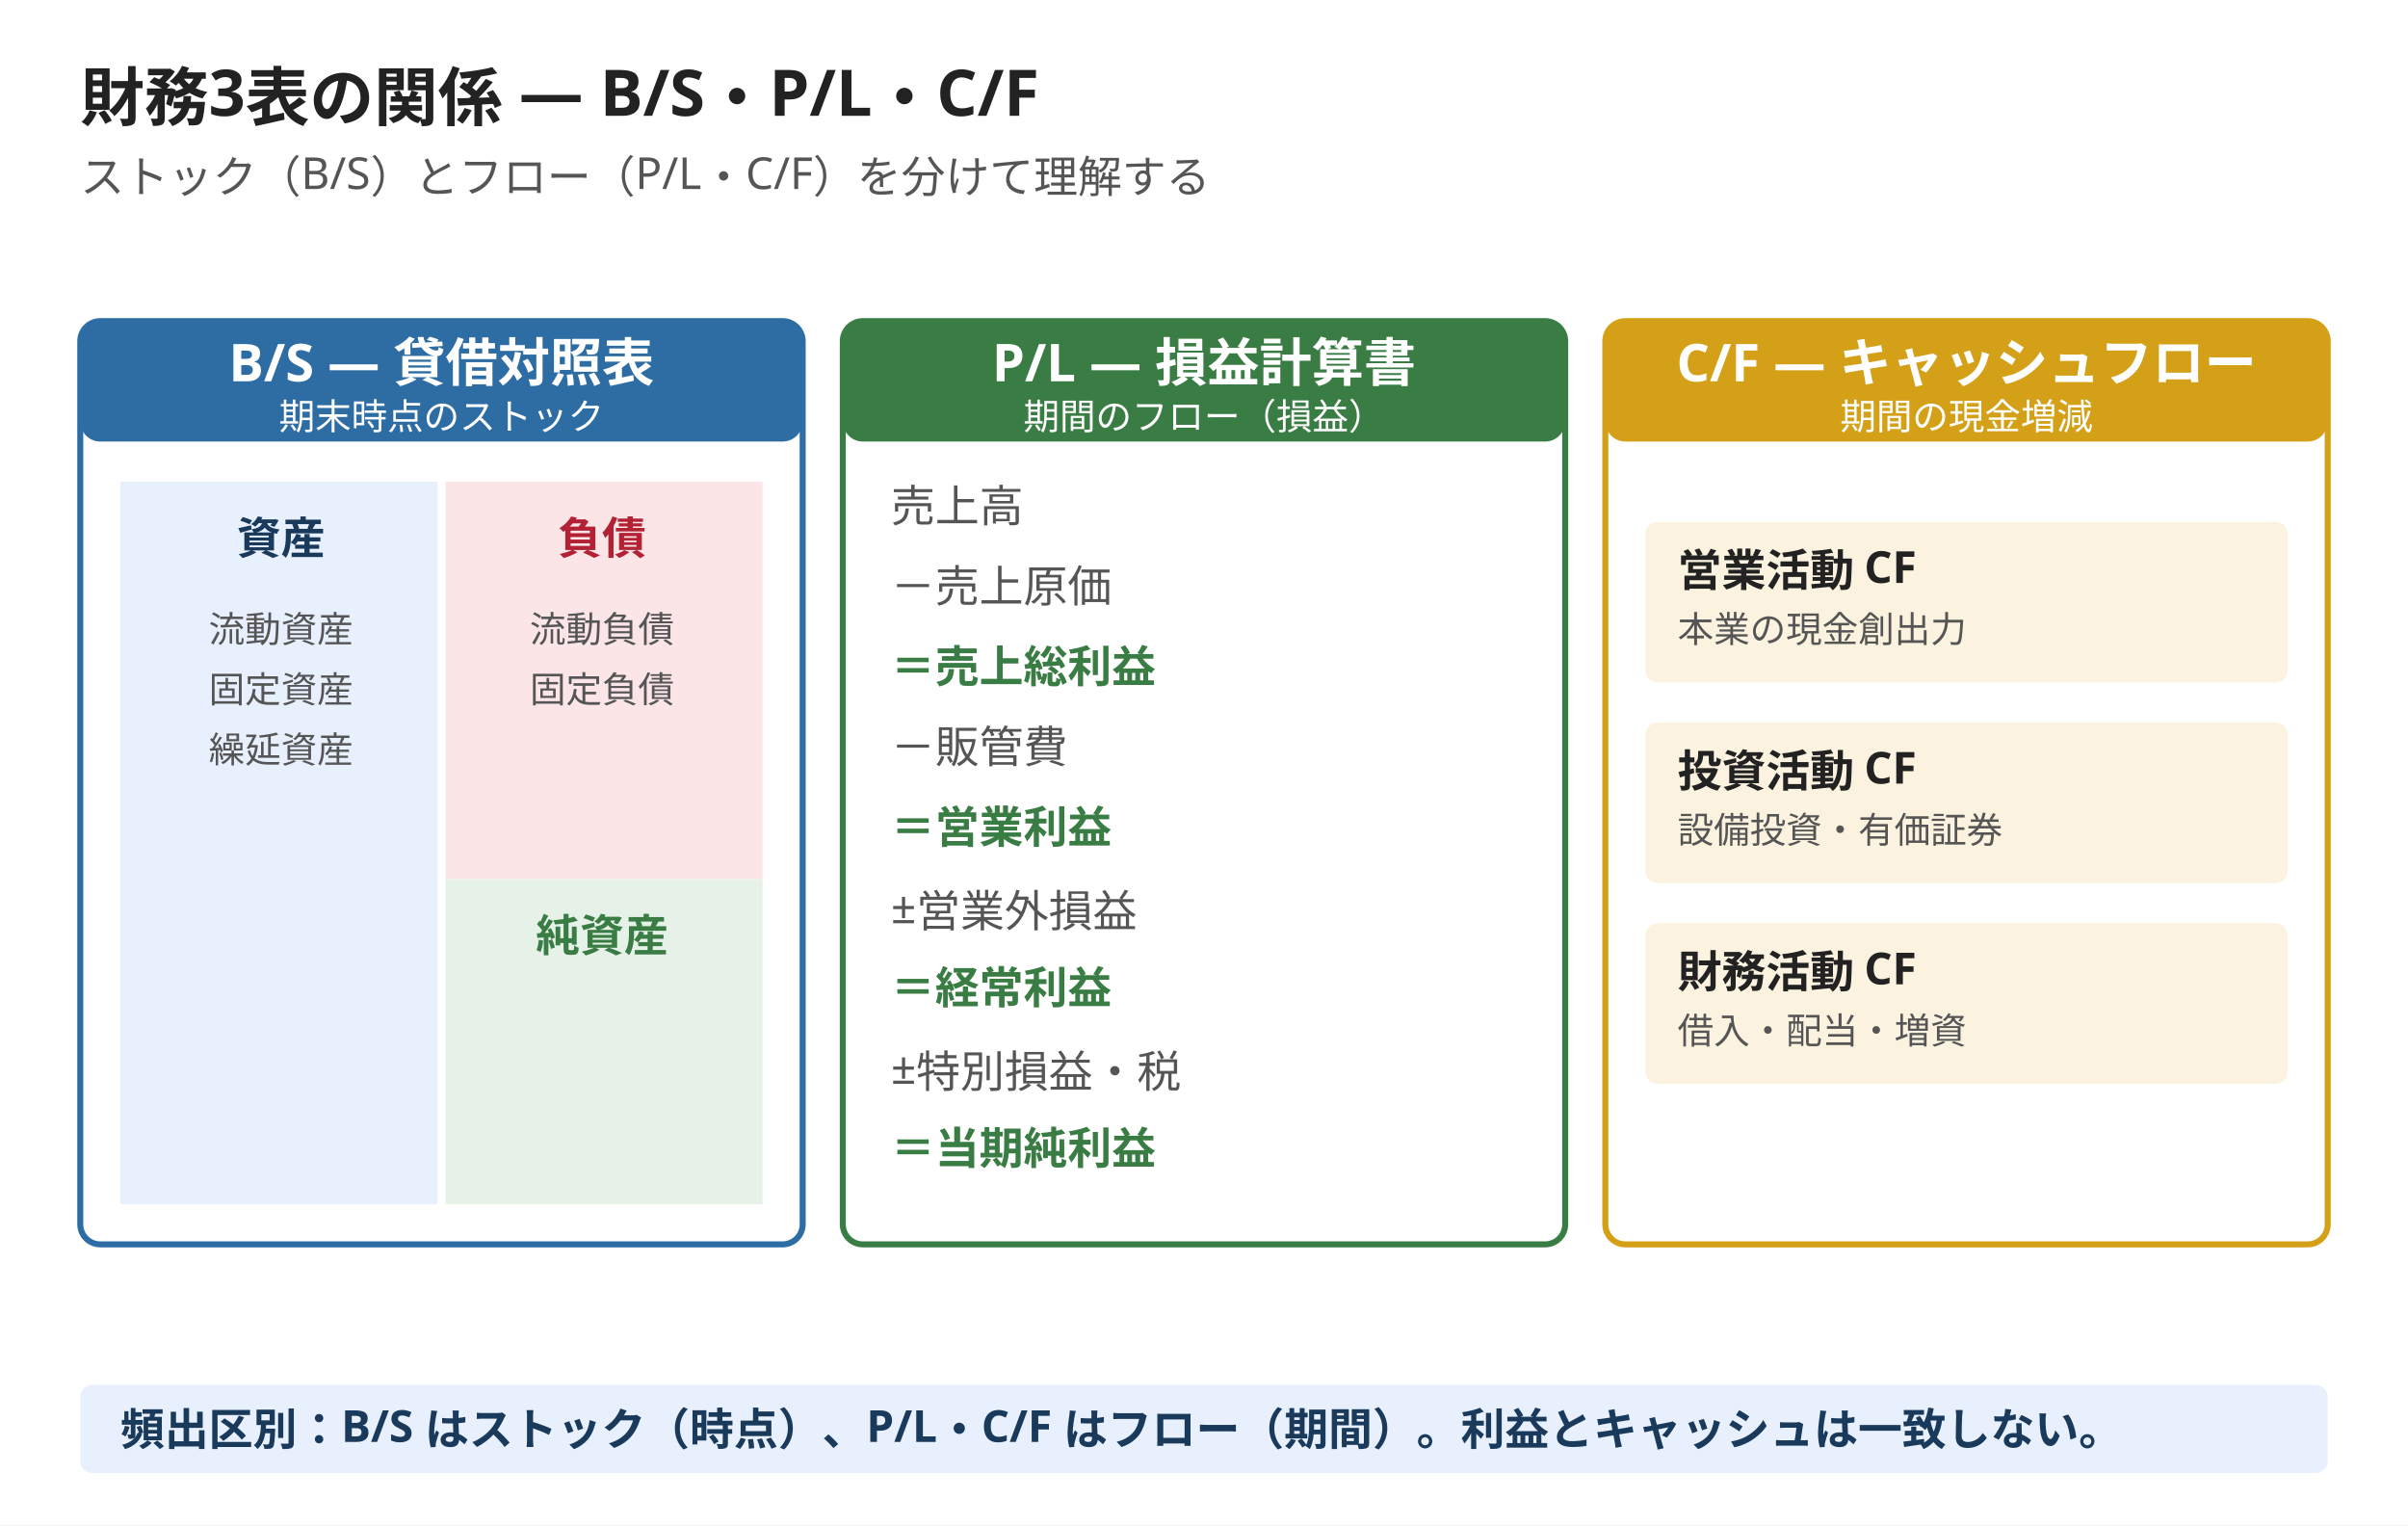
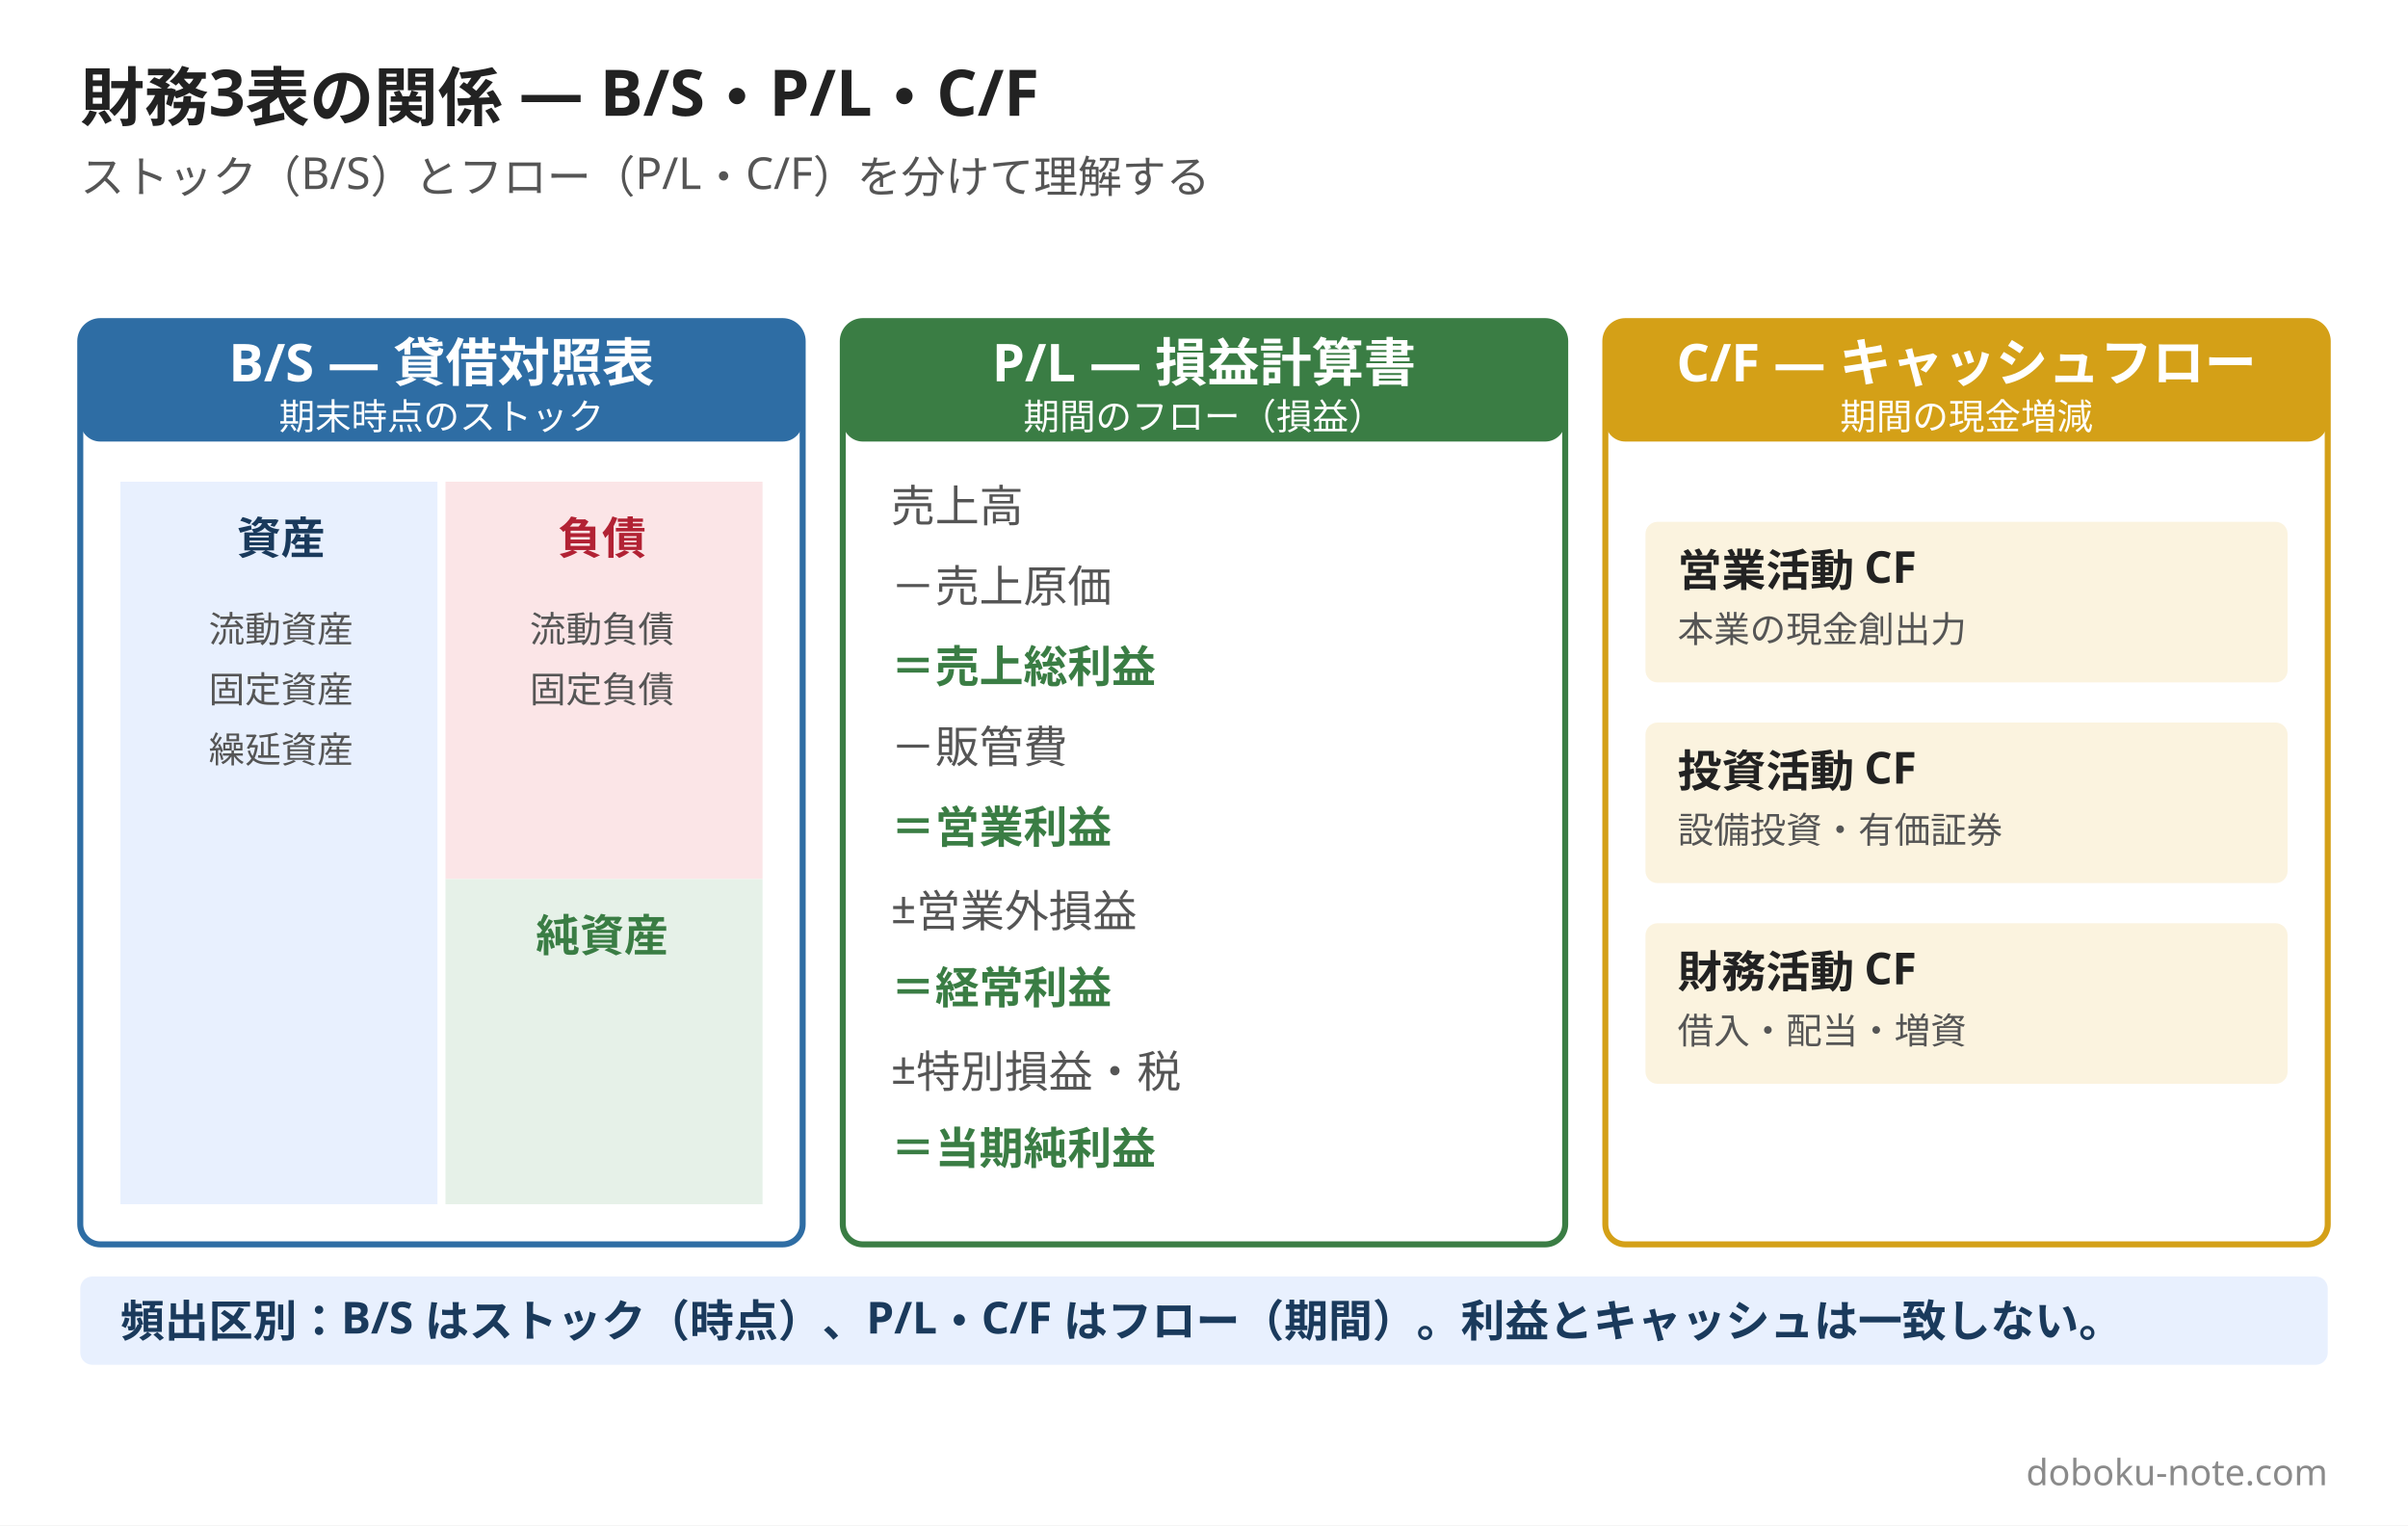
<svg xmlns="http://www.w3.org/2000/svg" width="1200" height="760" viewBox="0 0 1200 760">
  <rect width="1200" height="760" fill="#ffffff" />
  <text x="40" y="60" font-family="Hiragino Sans, Hiragino Kaku Gothic ProN, Yu Gothic, Noto Sans JP, sans-serif" font-size="32" font-weight="800" fill="#222222">財務3表の関係 — B/S・P/L・C/F</text>
  <text x="40" y="96" font-family="Hiragino Sans, Hiragino Kaku Gothic ProN, Yu Gothic, Noto Sans JP, sans-serif" font-size="22" fill="#555555">ストック（B/S）とフロー（P/L・C/F）を分けて理解する</text>
  <rect x="40" y="160" width="360" height="460" rx="10" fill="#ffffff" stroke="#2e6da4" stroke-width="3" />
  <rect x="40" y="160" width="360" height="60" rx="10" fill="#2e6da4" />
  <text x="220" y="190" font-family="Hiragino Sans, Hiragino Kaku Gothic ProN, Yu Gothic, Noto Sans JP, sans-serif" font-size="26" font-weight="800" fill="#ffffff" text-anchor="middle">B/S — 貸借対照表</text>
  <text x="220" y="214" font-family="Hiragino Sans, Hiragino Kaku Gothic ProN, Yu Gothic, Noto Sans JP, sans-serif" font-size="18" fill="#ffffff" text-anchor="middle">期末時点のストック</text>
  <rect x="60" y="240" width="158" height="360" fill="#e8f0fe" />
  <text x="140" y="276" font-family="Hiragino Sans, Hiragino Kaku Gothic ProN, Yu Gothic, Noto Sans JP, sans-serif" font-size="22" font-weight="800" fill="#1a3a5c" text-anchor="middle">資産</text>
  <text x="140" y="320" font-family="Hiragino Sans, Hiragino Kaku Gothic ProN, Yu Gothic, Noto Sans JP, sans-serif" font-size="18" fill="#555555" text-anchor="middle">流動資産</text>
  <text x="140" y="350" font-family="Hiragino Sans, Hiragino Kaku Gothic ProN, Yu Gothic, Noto Sans JP, sans-serif" font-size="18" fill="#555555" text-anchor="middle">固定資産</text>
  <text x="140" y="380" font-family="Hiragino Sans, Hiragino Kaku Gothic ProN, Yu Gothic, Noto Sans JP, sans-serif" font-size="18" fill="#555555" text-anchor="middle">繰延資産</text>
  <rect x="222" y="240" width="158" height="198" fill="#fbe5e7" />
  <text x="300" y="276" font-family="Hiragino Sans, Hiragino Kaku Gothic ProN, Yu Gothic, Noto Sans JP, sans-serif" font-size="22" font-weight="800" fill="#b22234" text-anchor="middle">負債</text>
  <text x="300" y="320" font-family="Hiragino Sans, Hiragino Kaku Gothic ProN, Yu Gothic, Noto Sans JP, sans-serif" font-size="18" fill="#555555" text-anchor="middle">流動負債</text>
  <text x="300" y="350" font-family="Hiragino Sans, Hiragino Kaku Gothic ProN, Yu Gothic, Noto Sans JP, sans-serif" font-size="18" fill="#555555" text-anchor="middle">固定負債</text>
  <rect x="222" y="438" width="158" height="162" fill="#e6f1e8" />
  <text x="300" y="474" font-family="Hiragino Sans, Hiragino Kaku Gothic ProN, Yu Gothic, Noto Sans JP, sans-serif" font-size="22" font-weight="800" fill="#3a7d44" text-anchor="middle">純資産</text>
  <rect x="420" y="160" width="360" height="460" rx="10" fill="#ffffff" stroke="#3a7d44" stroke-width="3" />
  <rect x="420" y="160" width="360" height="60" rx="10" fill="#3a7d44" />
  <text x="600" y="190" font-family="Hiragino Sans, Hiragino Kaku Gothic ProN, Yu Gothic, Noto Sans JP, sans-serif" font-size="26" font-weight="800" fill="#ffffff" text-anchor="middle">P/L — 損益計算書</text>
  <text x="600" y="214" font-family="Hiragino Sans, Hiragino Kaku Gothic ProN, Yu Gothic, Noto Sans JP, sans-serif" font-size="18" fill="#ffffff" text-anchor="middle">期間のフロー（損益）</text>
  <text x="444" y="260" font-family="Hiragino Sans, Hiragino Kaku Gothic ProN, Yu Gothic, Noto Sans JP, sans-serif" font-size="22" font-weight="400" fill="#555555">売上高</text>
  <text x="444" y="300" font-family="Hiragino Sans, Hiragino Kaku Gothic ProN, Yu Gothic, Noto Sans JP, sans-serif" font-size="22" font-weight="400" fill="#555555">－売上原価</text>
  <text x="444" y="340" font-family="Hiragino Sans, Hiragino Kaku Gothic ProN, Yu Gothic, Noto Sans JP, sans-serif" font-size="22" font-weight="800" fill="#3a7d44">＝売上総利益</text>
  <text x="444" y="380" font-family="Hiragino Sans, Hiragino Kaku Gothic ProN, Yu Gothic, Noto Sans JP, sans-serif" font-size="22" font-weight="400" fill="#555555">－販管費</text>
  <text x="444" y="420" font-family="Hiragino Sans, Hiragino Kaku Gothic ProN, Yu Gothic, Noto Sans JP, sans-serif" font-size="22" font-weight="800" fill="#3a7d44">＝営業利益</text>
  <text x="444" y="460" font-family="Hiragino Sans, Hiragino Kaku Gothic ProN, Yu Gothic, Noto Sans JP, sans-serif" font-size="22" font-weight="400" fill="#555555">±営業外損益</text>
  <text x="444" y="500" font-family="Hiragino Sans, Hiragino Kaku Gothic ProN, Yu Gothic, Noto Sans JP, sans-serif" font-size="22" font-weight="800" fill="#3a7d44">＝経常利益</text>
  <text x="444" y="540" font-family="Hiragino Sans, Hiragino Kaku Gothic ProN, Yu Gothic, Noto Sans JP, sans-serif" font-size="22" font-weight="400" fill="#555555">±特別損益・税</text>
  <text x="444" y="580" font-family="Hiragino Sans, Hiragino Kaku Gothic ProN, Yu Gothic, Noto Sans JP, sans-serif" font-size="22" font-weight="800" fill="#3a7d44">＝当期純利益</text>
  <rect x="800" y="160" width="360" height="460" rx="10" fill="#ffffff" stroke="#d4a017" stroke-width="3" />
  <rect x="800" y="160" width="360" height="60" rx="10" fill="#d4a017" />
  <text x="980" y="190" font-family="Hiragino Sans, Hiragino Kaku Gothic ProN, Yu Gothic, Noto Sans JP, sans-serif" font-size="26" font-weight="800" fill="#ffffff" text-anchor="middle">C/F — キャッシュフロー</text>
  <text x="980" y="214" font-family="Hiragino Sans, Hiragino Kaku Gothic ProN, Yu Gothic, Noto Sans JP, sans-serif" font-size="18" fill="#ffffff" text-anchor="middle">期間の現金増減</text>
  <rect x="820" y="260" width="320" height="80" rx="6" fill="#fbf3df" />
  <text x="836" y="292" font-family="Hiragino Sans, Hiragino Kaku Gothic ProN, Yu Gothic, Noto Sans JP, sans-serif" font-size="22" font-weight="800" fill="#222222">営業活動 CF</text>
  <text x="836" y="320" font-family="Hiragino Sans, Hiragino Kaku Gothic ProN, Yu Gothic, Noto Sans JP, sans-serif" font-size="18" fill="#555555">本業の現金創出力</text>
  <rect x="820" y="360" width="320" height="80" rx="6" fill="#fbf3df" />
  <text x="836" y="392" font-family="Hiragino Sans, Hiragino Kaku Gothic ProN, Yu Gothic, Noto Sans JP, sans-serif" font-size="22" font-weight="800" fill="#222222">投資活動 CF</text>
  <text x="836" y="420" font-family="Hiragino Sans, Hiragino Kaku Gothic ProN, Yu Gothic, Noto Sans JP, sans-serif" font-size="18" fill="#555555">設備投資・有価証券</text>
  <rect x="820" y="460" width="320" height="80" rx="6" fill="#fbf3df" />
  <text x="836" y="492" font-family="Hiragino Sans, Hiragino Kaku Gothic ProN, Yu Gothic, Noto Sans JP, sans-serif" font-size="22" font-weight="800" fill="#222222">財務活動 CF</text>
  <text x="836" y="520" font-family="Hiragino Sans, Hiragino Kaku Gothic ProN, Yu Gothic, Noto Sans JP, sans-serif" font-size="18" fill="#555555">借入・配当・増資</text>
-   <rect x="40" y="690" width="1120" height="44" rx="6" fill="#e8f0fe" />
-   <text x="60" y="720" font-family="Hiragino Sans, Hiragino Kaku Gothic ProN, Yu Gothic, Noto Sans JP, sans-serif" font-size="22" font-weight="600" fill="#1a3a5c">頻出区別：B/S はストック（時点）、P/L・C/F はフロー（期間）。利益とキャッシュは一致しない。</text>
+   <rect x="40" y="636" width="1120" height="44" rx="6" fill="#e8f0fe" />
+   <text x="60" y="666" font-family="Hiragino Sans, Hiragino Kaku Gothic ProN, Yu Gothic, Noto Sans JP, sans-serif" font-size="22" font-weight="600" fill="#1a3a5c">頻出区別：B/S はストック（時点）、P/L・C/F はフロー（期間）。利益とキャッシュは一致しない。</text>
+   <text x="1160" y="740" font-family="Hiragino Sans, Hiragino Kaku Gothic ProN, Yu Gothic, Noto Sans JP, sans-serif" font-size="18" fill="#8a8a8a" text-anchor="end">doboku-note.com</text>
</svg>
